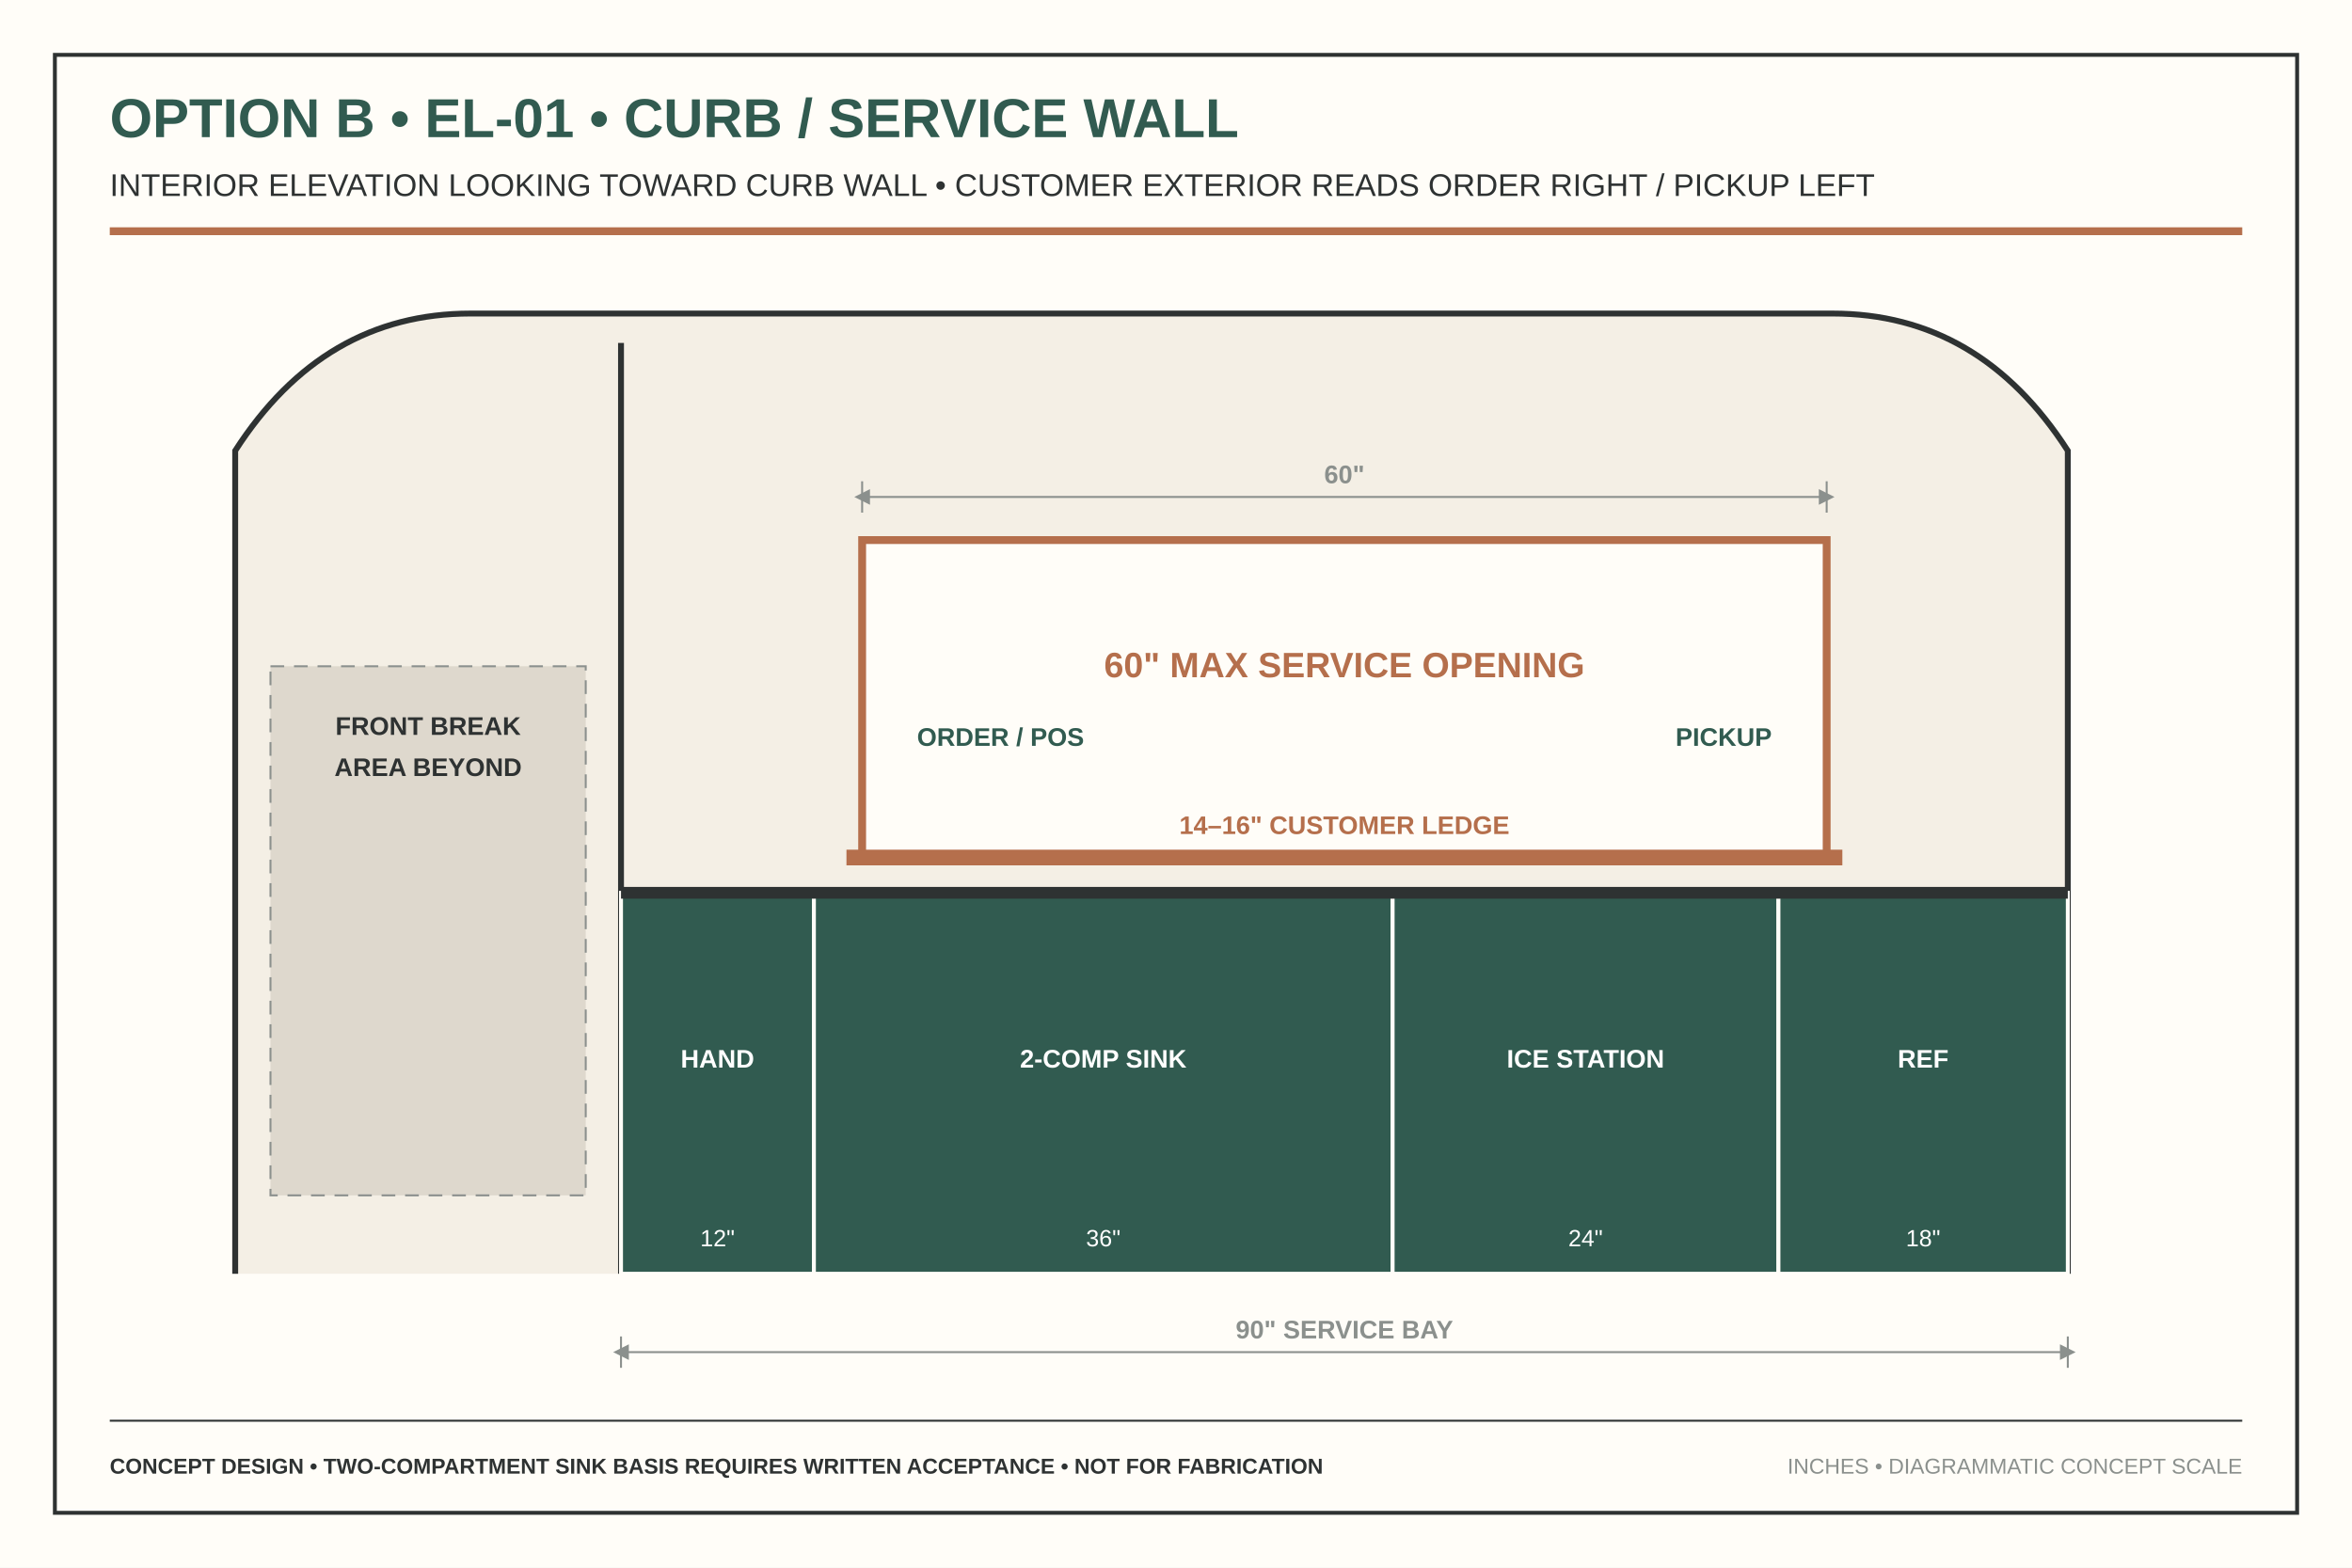
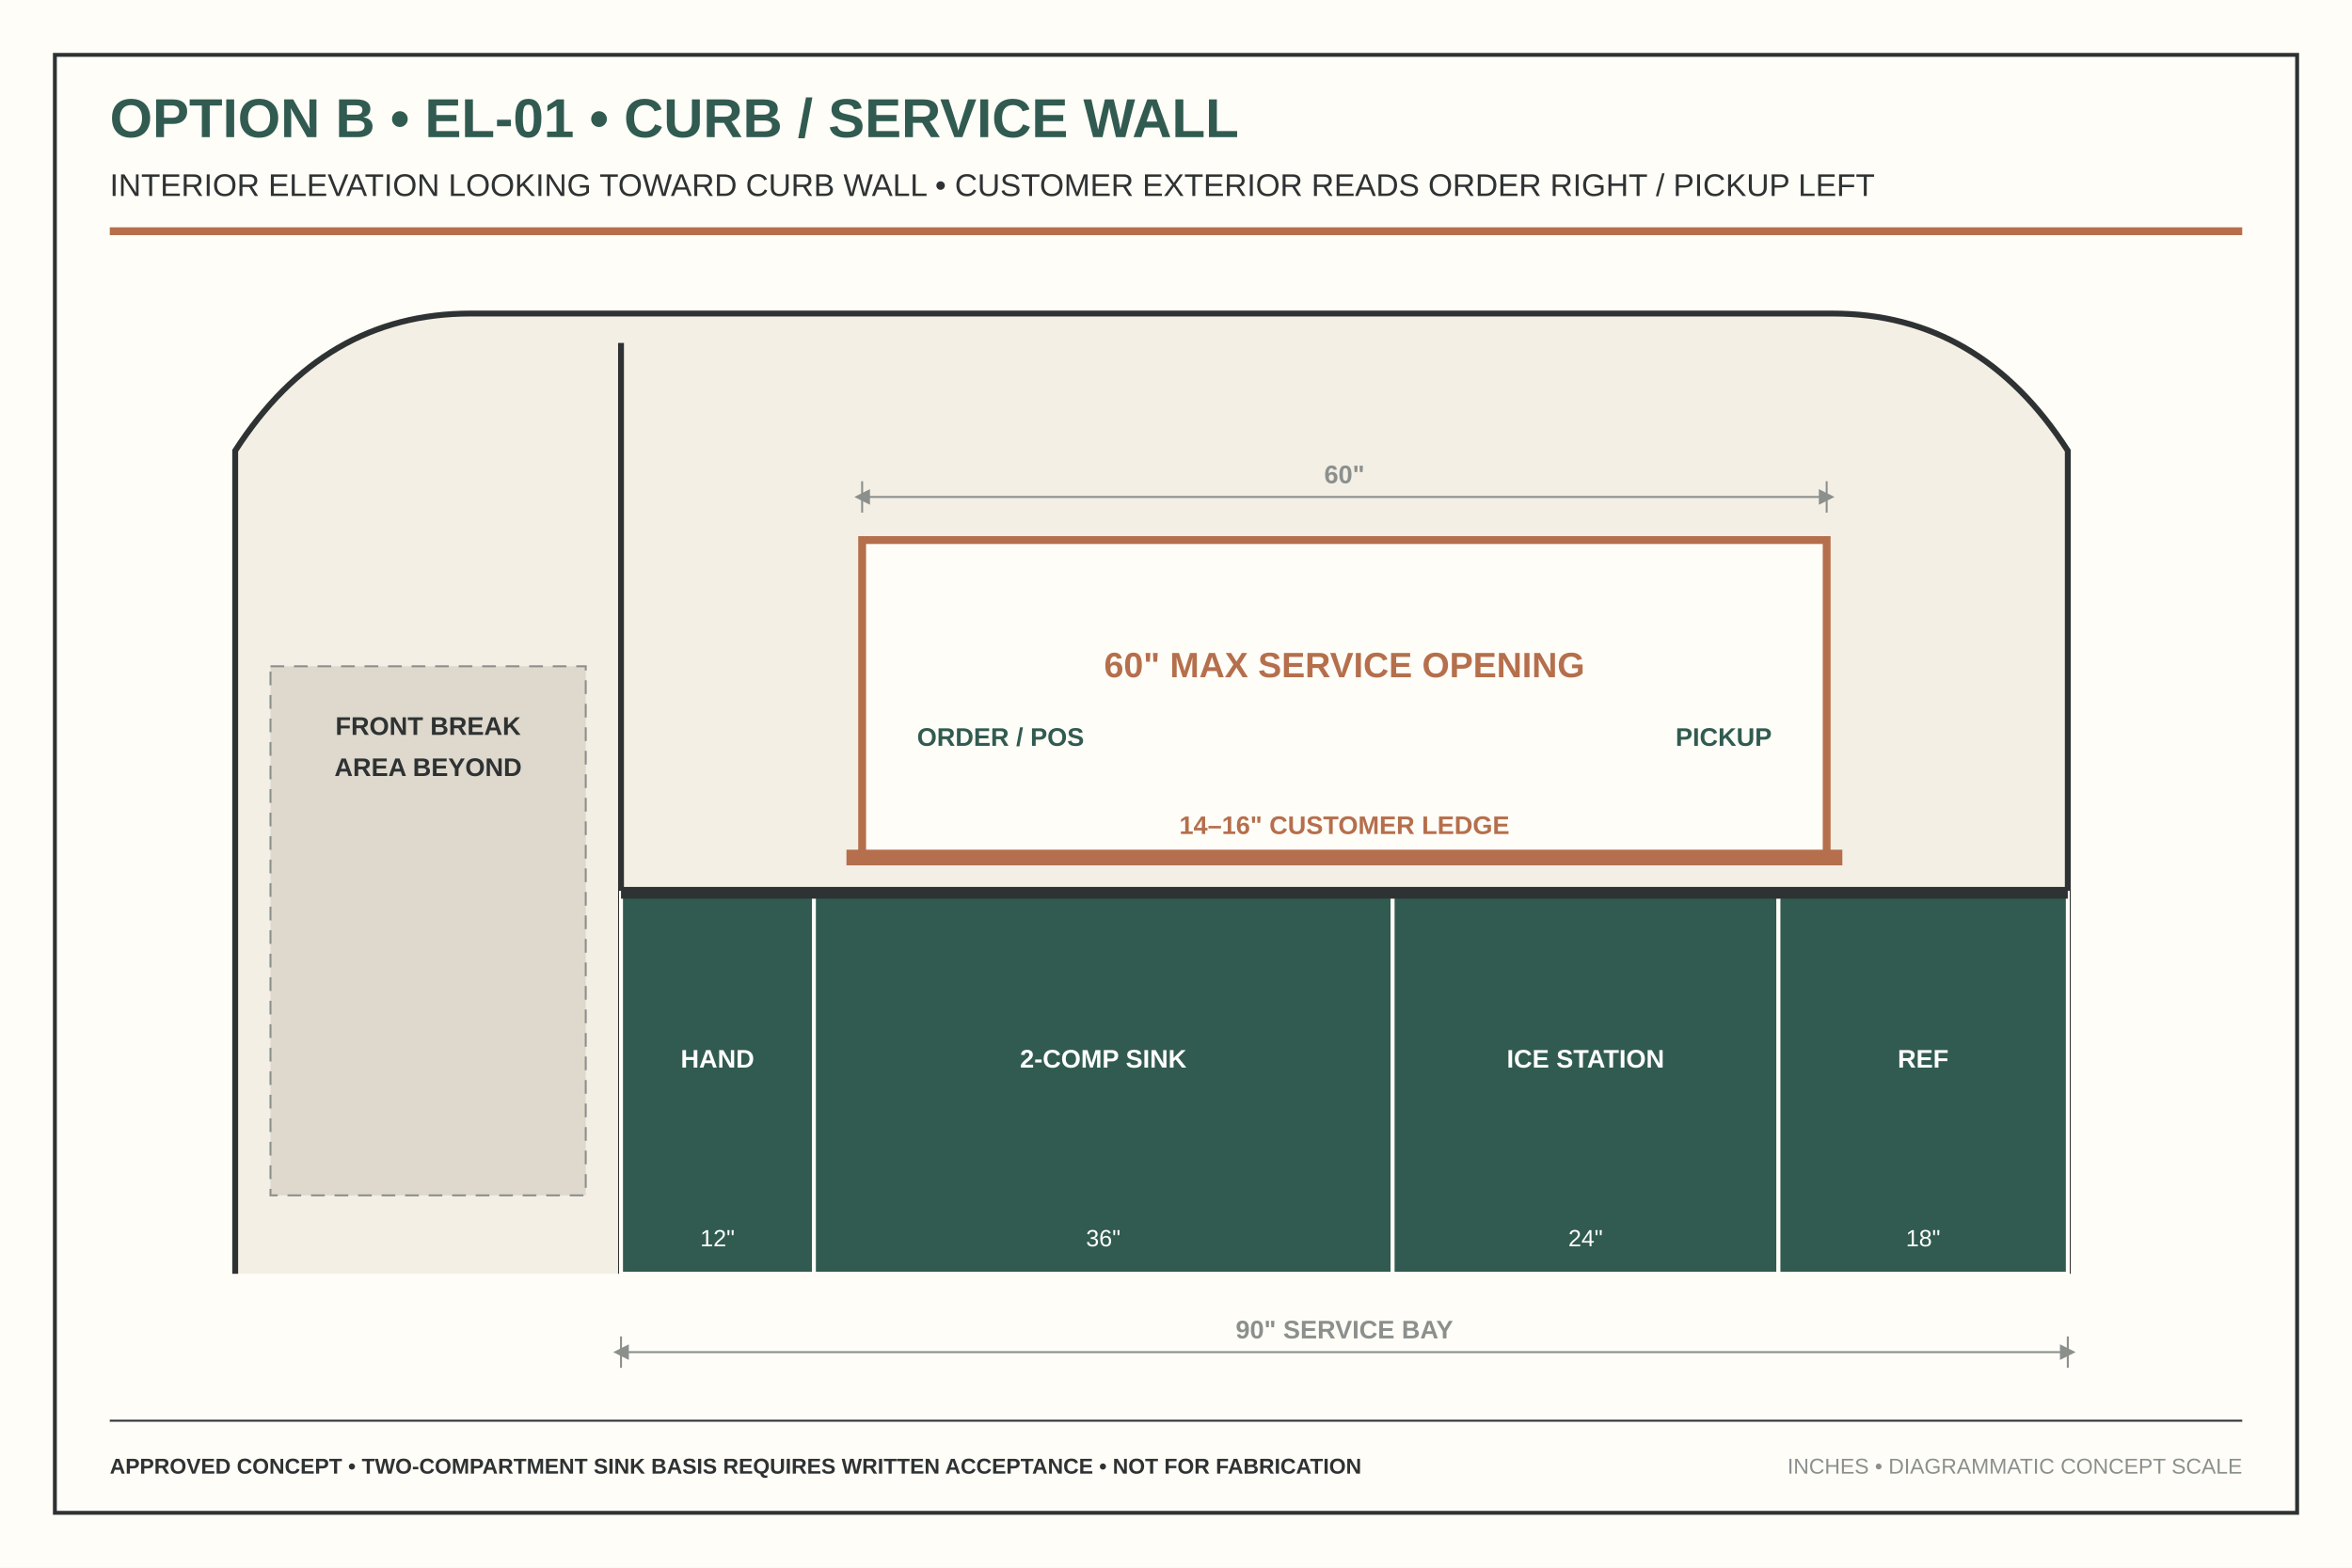
<svg xmlns="http://www.w3.org/2000/svg" width="1200" height="800" viewBox="0 0 1200 800" role="img" aria-labelledby="title desc">
  <rect width="1200" height="800" fill="#FFFDF8" />
  <rect x="28" y="28" width="1144" height="744" fill="none" stroke="#2E3232" stroke-width="2" />
  <text x="56" y="70" font-family="Arial,Helvetica,sans-serif" font-size="28" text-anchor="start" font-weight="700" fill="#315B50">OPTION B • EL-01 • CURB / SERVICE WALL</text>
  <text x="56" y="100" font-family="Arial,Helvetica,sans-serif" font-size="16" text-anchor="start" font-weight="400" fill="#2E3232">INTERIOR ELEVATION LOOKING TOWARD CURB WALL • CUSTOMER EXTERIOR READS ORDER RIGHT / PICKUP LEFT</text>
  <line x1="56" y1="118" x2="1144" y2="118" stroke="#B56F4C" stroke-width="4" />
  <defs>
    <marker id="arrow" markerWidth="8" markerHeight="8" refX="4" refY="4" orient="auto-start-reverse">
      <path d="M0,0 L8,4 L0,8 z" fill="#8B908D" />
    </marker>
    <pattern id="hatch" width="10" height="10" patternUnits="userSpaceOnUse" patternTransform="rotate(45)">
      <line x1="0" y1="0" x2="0" y2="10" stroke="#8B908D" stroke-width="2" />
    </pattern>
  </defs>
  <path d="M 120 650 L 120 230 Q 165 160 240 160 L 935 160 Q 1010 160 1055 230 L 1055 650" fill="#F4EFE5" stroke="#2E3232" stroke-width="3" />
  <rect x="138" y="340" width="160.842" height="270" fill="#DED8CD" stroke="#8B908D" stroke-width="1" stroke-dasharray="7 5" />
  <text x="218.421" y="375" font-family="Arial,Helvetica,sans-serif" font-size="13" text-anchor="middle" font-weight="700" fill="#2E3232">FRONT BREAK</text>
  <text x="218.421" y="396" font-family="Arial,Helvetica,sans-serif" font-size="13" text-anchor="middle" font-weight="700" fill="#2E3232">AREA BEYOND</text>
  <line x1="316.842" y1="175" x2="316.842" y2="650" stroke="#2E3232" stroke-width="3" />
  <rect x="439.868" y="275.6" width="492.105" height="162" fill="#FFFDF8" stroke="#B56F4C" stroke-width="4" />
  <text x="685.921" y="345.6" font-family="Arial,Helvetica,sans-serif" font-size="18" text-anchor="middle" font-weight="700" fill="#B56F4C">60" MAX SERVICE OPENING</text>
  <line x1="431.868" y1="437.6" x2="939.974" y2="437.6" stroke="#B56F4C" stroke-width="8" />
  <text x="685.921" y="425.6" font-family="Arial,Helvetica,sans-serif" font-size="13" text-anchor="middle" font-weight="700" fill="#B56F4C">14–16" CUSTOMER LEDGE</text>
  <text x="467.868" y="380.6" font-family="Arial,Helvetica,sans-serif" font-size="13" text-anchor="start" font-weight="700" fill="#315B50">ORDER / POS</text>
  <text x="903.974" y="380.6" font-family="Arial,Helvetica,sans-serif" font-size="13" text-anchor="end" font-weight="700" fill="#315B50">PICKUP</text>
  <rect x="316.842" y="455.6" width="98.421" height="194.4" fill="#315B50" stroke="#FFFDF8" stroke-width="2" />
  <text x="366.053" y="544.8" font-family="Arial,Helvetica,sans-serif" font-size="13" text-anchor="middle" font-weight="700" fill="#FFFFFF">HAND</text>
  <text x="366.053" y="636" font-family="Arial,Helvetica,sans-serif" font-size="12" text-anchor="middle" font-weight="400" fill="#FFFFFF">12"</text>
  <rect x="415.263" y="455.6" width="295.263" height="194.4" fill="#315B50" stroke="#FFFDF8" stroke-width="2" />
  <text x="562.895" y="544.8" font-family="Arial,Helvetica,sans-serif" font-size="13" text-anchor="middle" font-weight="700" fill="#FFFFFF">2-COMP SINK</text>
  <text x="562.895" y="636" font-family="Arial,Helvetica,sans-serif" font-size="12" text-anchor="middle" font-weight="400" fill="#FFFFFF">36"</text>
  <rect x="710.526" y="455.6" width="196.842" height="194.4" fill="#315B50" stroke="#FFFDF8" stroke-width="2" />
  <text x="808.947" y="544.8" font-family="Arial,Helvetica,sans-serif" font-size="13" text-anchor="middle" font-weight="700" fill="#FFFFFF">ICE STATION</text>
  <text x="808.947" y="636" font-family="Arial,Helvetica,sans-serif" font-size="12" text-anchor="middle" font-weight="400" fill="#FFFFFF">24"</text>
  <rect x="907.368" y="455.6" width="147.632" height="194.4" fill="#315B50" stroke="#FFFDF8" stroke-width="2" />
  <text x="981.184" y="544.8" font-family="Arial,Helvetica,sans-serif" font-size="13" text-anchor="middle" font-weight="700" fill="#FFFFFF">REF</text>
  <text x="981.184" y="636" font-family="Arial,Helvetica,sans-serif" font-size="12" text-anchor="middle" font-weight="400" fill="#FFFFFF">18"</text>
  <line x1="316.842" y1="455.6" x2="1055" y2="455.6" stroke="#2E3232" stroke-width="6" />
  <line x1="316.842" y1="690" x2="1055" y2="690" stroke="#8B908D" stroke-width="1" marker-start="url(#arrow)" marker-end="url(#arrow)" />
  <line x1="316.842" y1="682" x2="316.842" y2="698" stroke="#8B908D" stroke-width="1" />
  <line x1="1055" y1="682" x2="1055" y2="698" stroke="#8B908D" stroke-width="1" />
  <text x="685.921" y="683" font-family="Arial,Helvetica,sans-serif" font-size="13" text-anchor="middle" font-weight="700" fill="#8B908D">90" SERVICE BAY</text>
  <line x1="439.868" y1="253.6" x2="931.974" y2="253.6" stroke="#8B908D" stroke-width="1" marker-start="url(#arrow)" marker-end="url(#arrow)" />
  <line x1="439.868" y1="245.6" x2="439.868" y2="261.6" stroke="#8B908D" stroke-width="1" />
  <line x1="931.974" y1="245.6" x2="931.974" y2="261.6" stroke="#8B908D" stroke-width="1" />
  <text x="685.921" y="246.6" font-family="Arial,Helvetica,sans-serif" font-size="13" text-anchor="middle" font-weight="700" fill="#8B908D">60"</text>
  <line x1="56" y1="725" x2="1144" y2="725" stroke="#2E3232" stroke-width="1" />
-   <text x="56" y="752" font-family="Arial,Helvetica,sans-serif" font-size="11" text-anchor="start" font-weight="700" fill="#2E3232">CONCEPT DESIGN • TWO-COMPARTMENT SINK BASIS REQUIRES WRITTEN ACCEPTANCE • NOT FOR FABRICATION</text>
+   <text x="56" y="752" font-family="Arial,Helvetica,sans-serif" font-size="11" text-anchor="start" font-weight="700" fill="#2E3232">APPROVED CONCEPT • TWO-COMPARTMENT SINK BASIS REQUIRES WRITTEN ACCEPTANCE • NOT FOR FABRICATION</text>
  <text x="1144" y="752" font-family="Arial,Helvetica,sans-serif" font-size="11" text-anchor="end" font-weight="400" fill="#8B908D">INCHES • DIAGRAMMATIC CONCEPT SCALE</text>
</svg>
